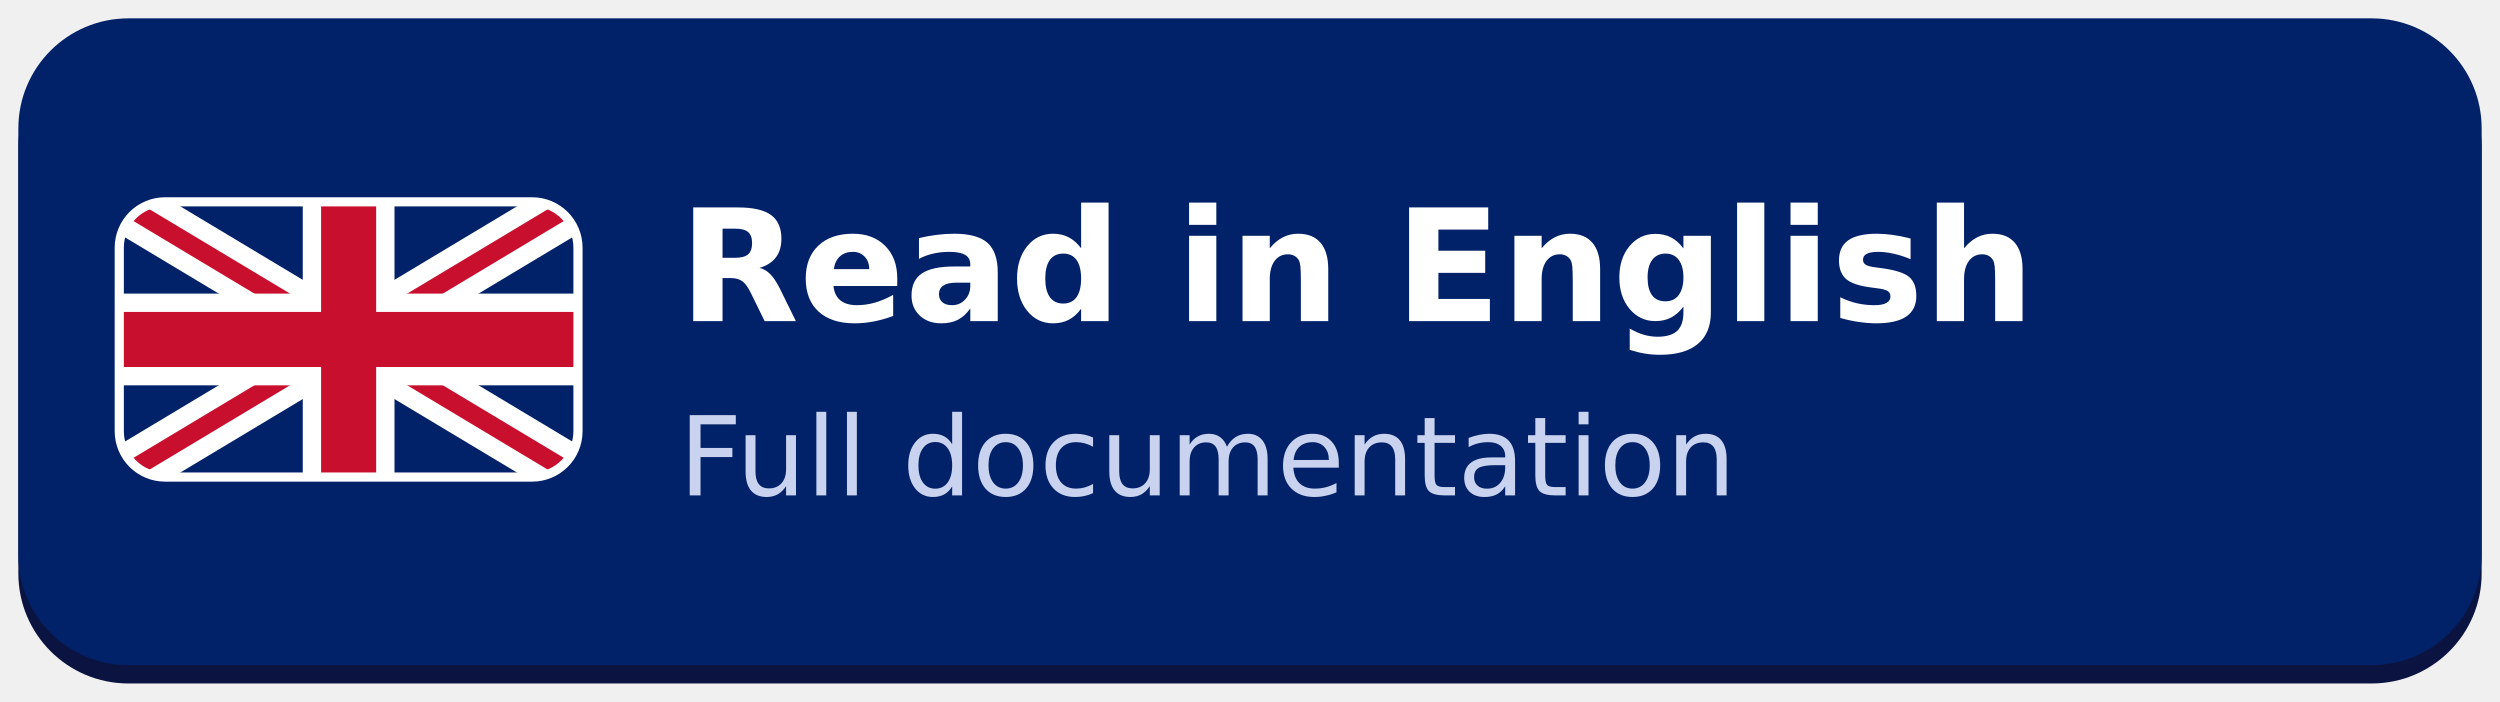
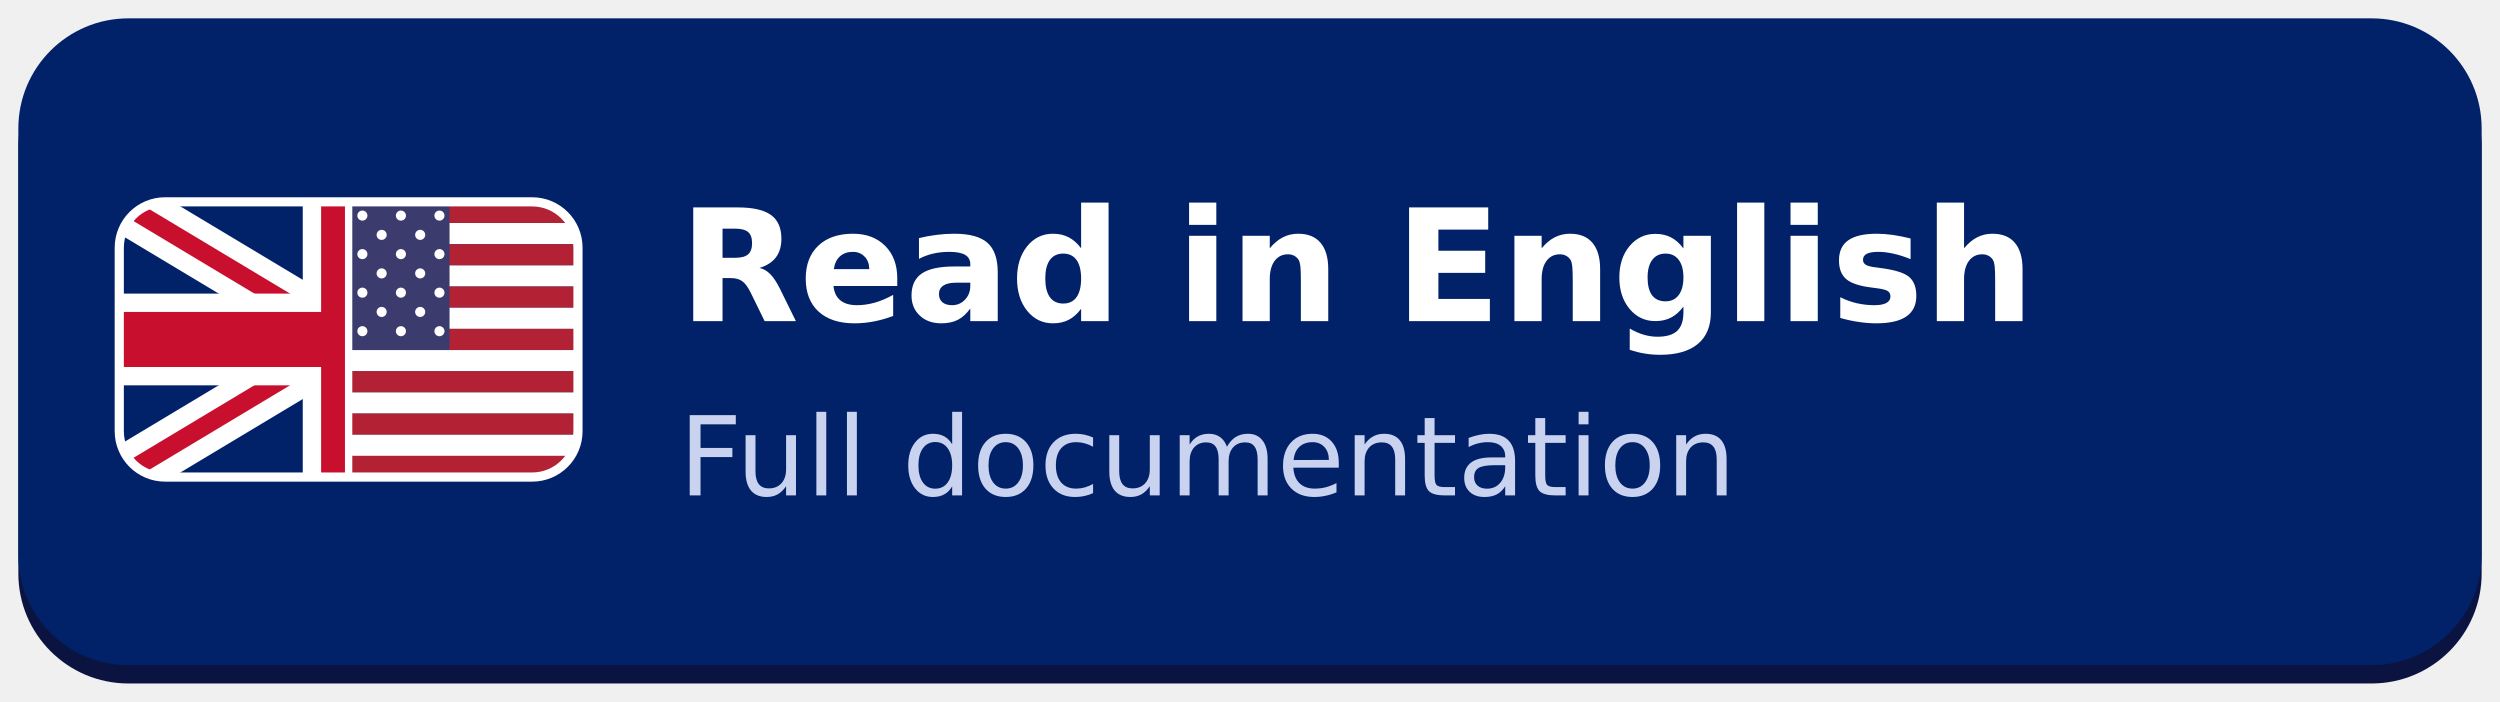
<svg xmlns="http://www.w3.org/2000/svg" viewBox="0 0 545 153" role="img" aria-label="Read in English">
  <rect x="4" y="8" width="537" height="141" rx="24" fill="#0b1440" />
  <rect x="4" y="4" width="537" height="141" rx="24" fill="#012169" />
  <defs>
    <clipPath id="f">
      <rect width="100" height="60" rx="10" />
    </clipPath>
+     <clipPath id="l">
+       <rect width="50" height="60" />
+     </clipPath>
  </defs>
  <g transform="translate(26,44)" clip-path="url(#f)">
-     <rect width="100" height="60" fill="#012169" />
-     <path d="M0 0 L100 60 M100 0 L0 60" stroke="#ffffff" stroke-width="12" />
-     <path d="M0 0 L100 60 M100 0 L0 60" stroke="#c8102e" stroke-width="4" />
-     <path d="M50 0 V60 M0 30 H100" stroke="#ffffff" stroke-width="20" />
-     <path d="M50 0 V60 M0 30 H100" stroke="#c8102e" stroke-width="12" />
+     <g clip-path="url(#l)">
+       <rect width="100" height="60" fill="#012169" />
+       <path d="M0 0 L100 60 M100 0 L0 60" stroke="#ffffff" stroke-width="12" />
+       <path d="M0 0 L100 60 M100 0 L0 60" stroke="#c8102e" stroke-width="4" />
+       <path d="M50 0 V60 M0 30 H100" stroke="#ffffff" stroke-width="20" />
+       <path d="M50 0 V60 M0 30 H100" stroke="#c8102e" stroke-width="12" />
+     </g>
+     <rect x="50" y="0.00" width="50" height="4.62" fill="#b22234" />
+     <rect x="50" y="4.62" width="50" height="4.62" fill="#ffffff" />
+     <rect x="50" y="9.23" width="50" height="4.62" fill="#b22234" />
+     <rect x="50" y="13.85" width="50" height="4.62" fill="#ffffff" />
+     <rect x="50" y="18.46" width="50" height="4.62" fill="#b22234" />
+     <rect x="50" y="23.08" width="50" height="4.62" fill="#ffffff" />
+     <rect x="50" y="27.69" width="50" height="4.62" fill="#b22234" />
+     <rect x="50" y="32.31" width="50" height="4.62" fill="#ffffff" />
+     <rect x="50" y="36.92" width="50" height="4.62" fill="#b22234" />
+     <rect x="50" y="41.54" width="50" height="4.62" fill="#ffffff" />
+     <rect x="50" y="46.15" width="50" height="4.62" fill="#b22234" />
+     <rect x="50" y="50.77" width="50" height="4.62" fill="#ffffff" />
+     <rect x="50" y="55.38" width="50" height="4.62" fill="#b22234" />
+     <rect x="50" width="22" height="32.3" fill="#3c3b6e" />
+     <circle cx="53.0" cy="3.0" r="1.1" fill="#ffffff" />
+     <circle cx="61.4" cy="3.0" r="1.1" fill="#ffffff" />
+     <circle cx="69.8" cy="3.0" r="1.1" fill="#ffffff" />
+     <circle cx="57.2" cy="7.2" r="1.1" fill="#ffffff" />
+     <circle cx="65.6" cy="7.2" r="1.1" fill="#ffffff" />
+     <circle cx="53.0" cy="11.4" r="1.1" fill="#ffffff" />
+     <circle cx="61.4" cy="11.4" r="1.1" fill="#ffffff" />
+     <circle cx="69.8" cy="11.4" r="1.1" fill="#ffffff" />
+     <circle cx="57.2" cy="15.6" r="1.1" fill="#ffffff" />
+     <circle cx="65.6" cy="15.6" r="1.1" fill="#ffffff" />
+     <circle cx="53.0" cy="19.8" r="1.1" fill="#ffffff" />
+     <circle cx="61.4" cy="19.8" r="1.1" fill="#ffffff" />
+     <circle cx="69.8" cy="19.8" r="1.1" fill="#ffffff" />
+     <circle cx="57.2" cy="24.0" r="1.1" fill="#ffffff" />
+     <circle cx="65.6" cy="24.0" r="1.1" fill="#ffffff" />
+     <circle cx="53.0" cy="28.2" r="1.1" fill="#ffffff" />
+     <circle cx="61.4" cy="28.2" r="1.1" fill="#ffffff" />
+     <circle cx="69.8" cy="28.2" r="1.1" fill="#ffffff" />
+     <path d="M50 0 V60" stroke="#ffffff" stroke-width="1.6" />
  </g>
  <rect x="26" y="44" width="100" height="60" rx="10" fill="none" stroke="#ffffff" stroke-width="2" />
  <text x="148" y="70" font-family="Verdana, Geneva, DejaVu Sans, sans-serif" font-size="34" font-weight="bold" fill="#ffffff" textLength="366">Read in English</text>
  <text x="148" y="108" font-family="Verdana, Geneva, DejaVu Sans, sans-serif" font-size="24" fill="#c9d3ef" textLength="366">Full documentation</text>
</svg>
